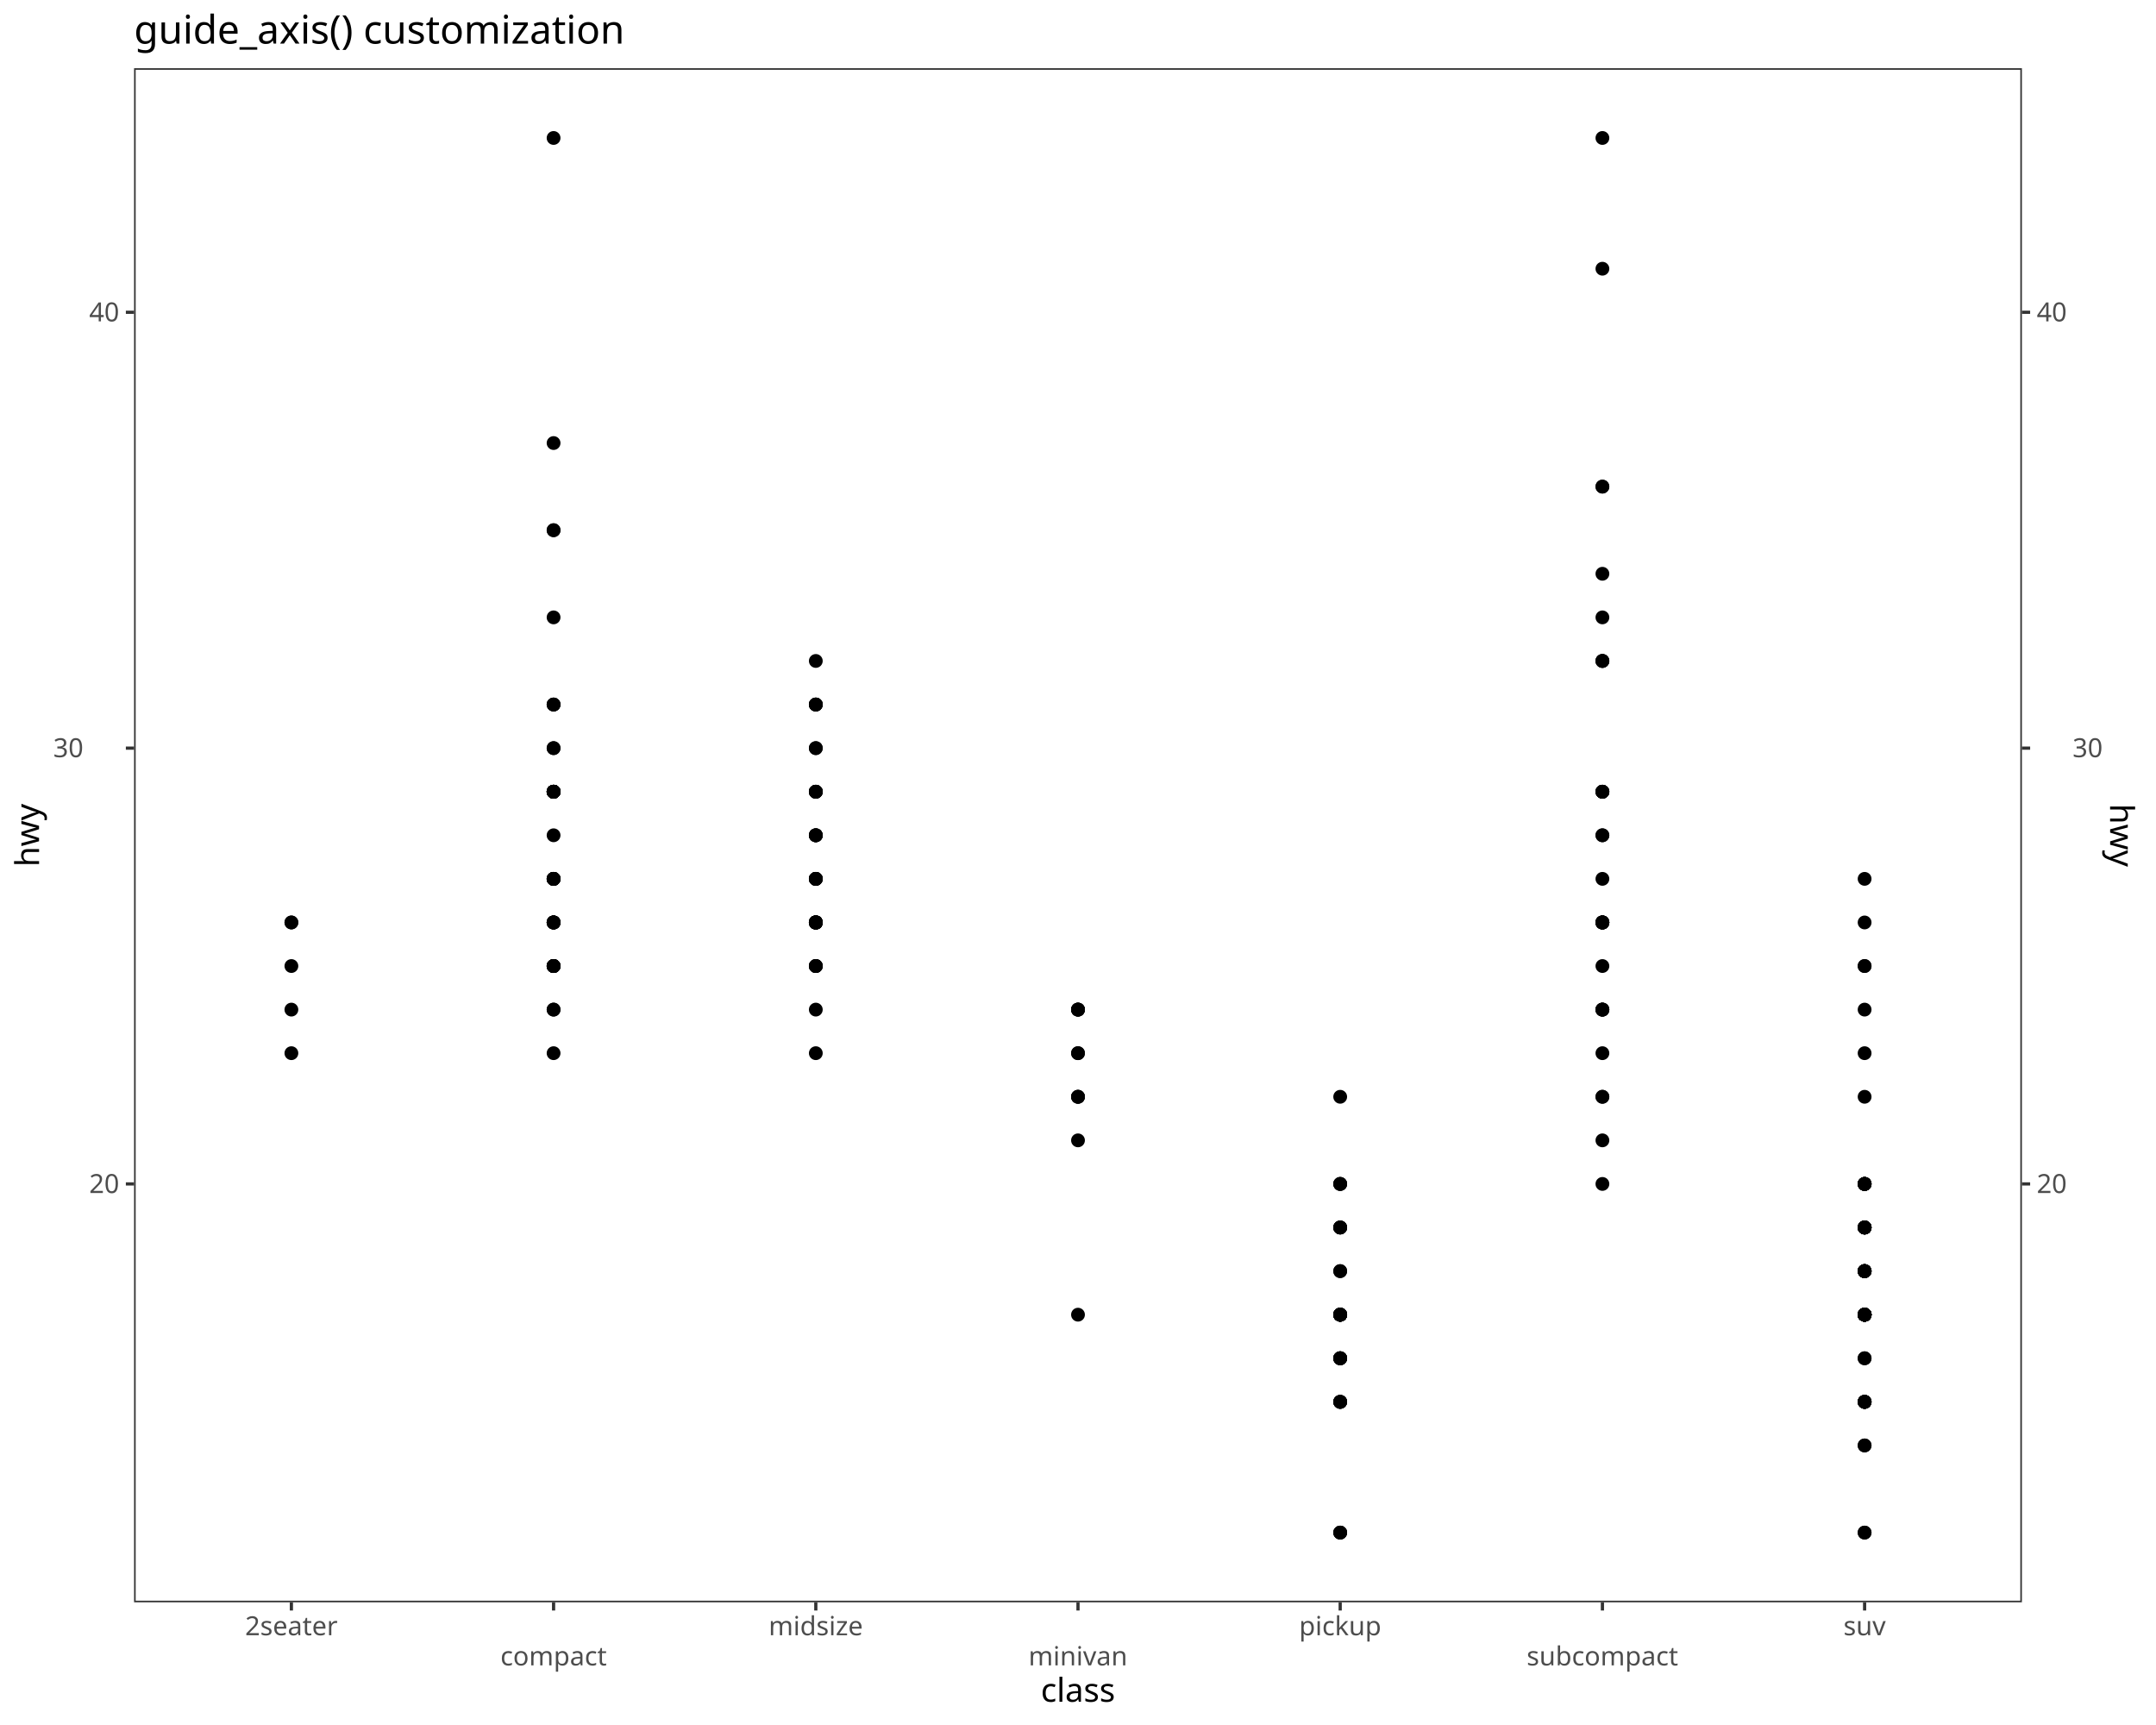
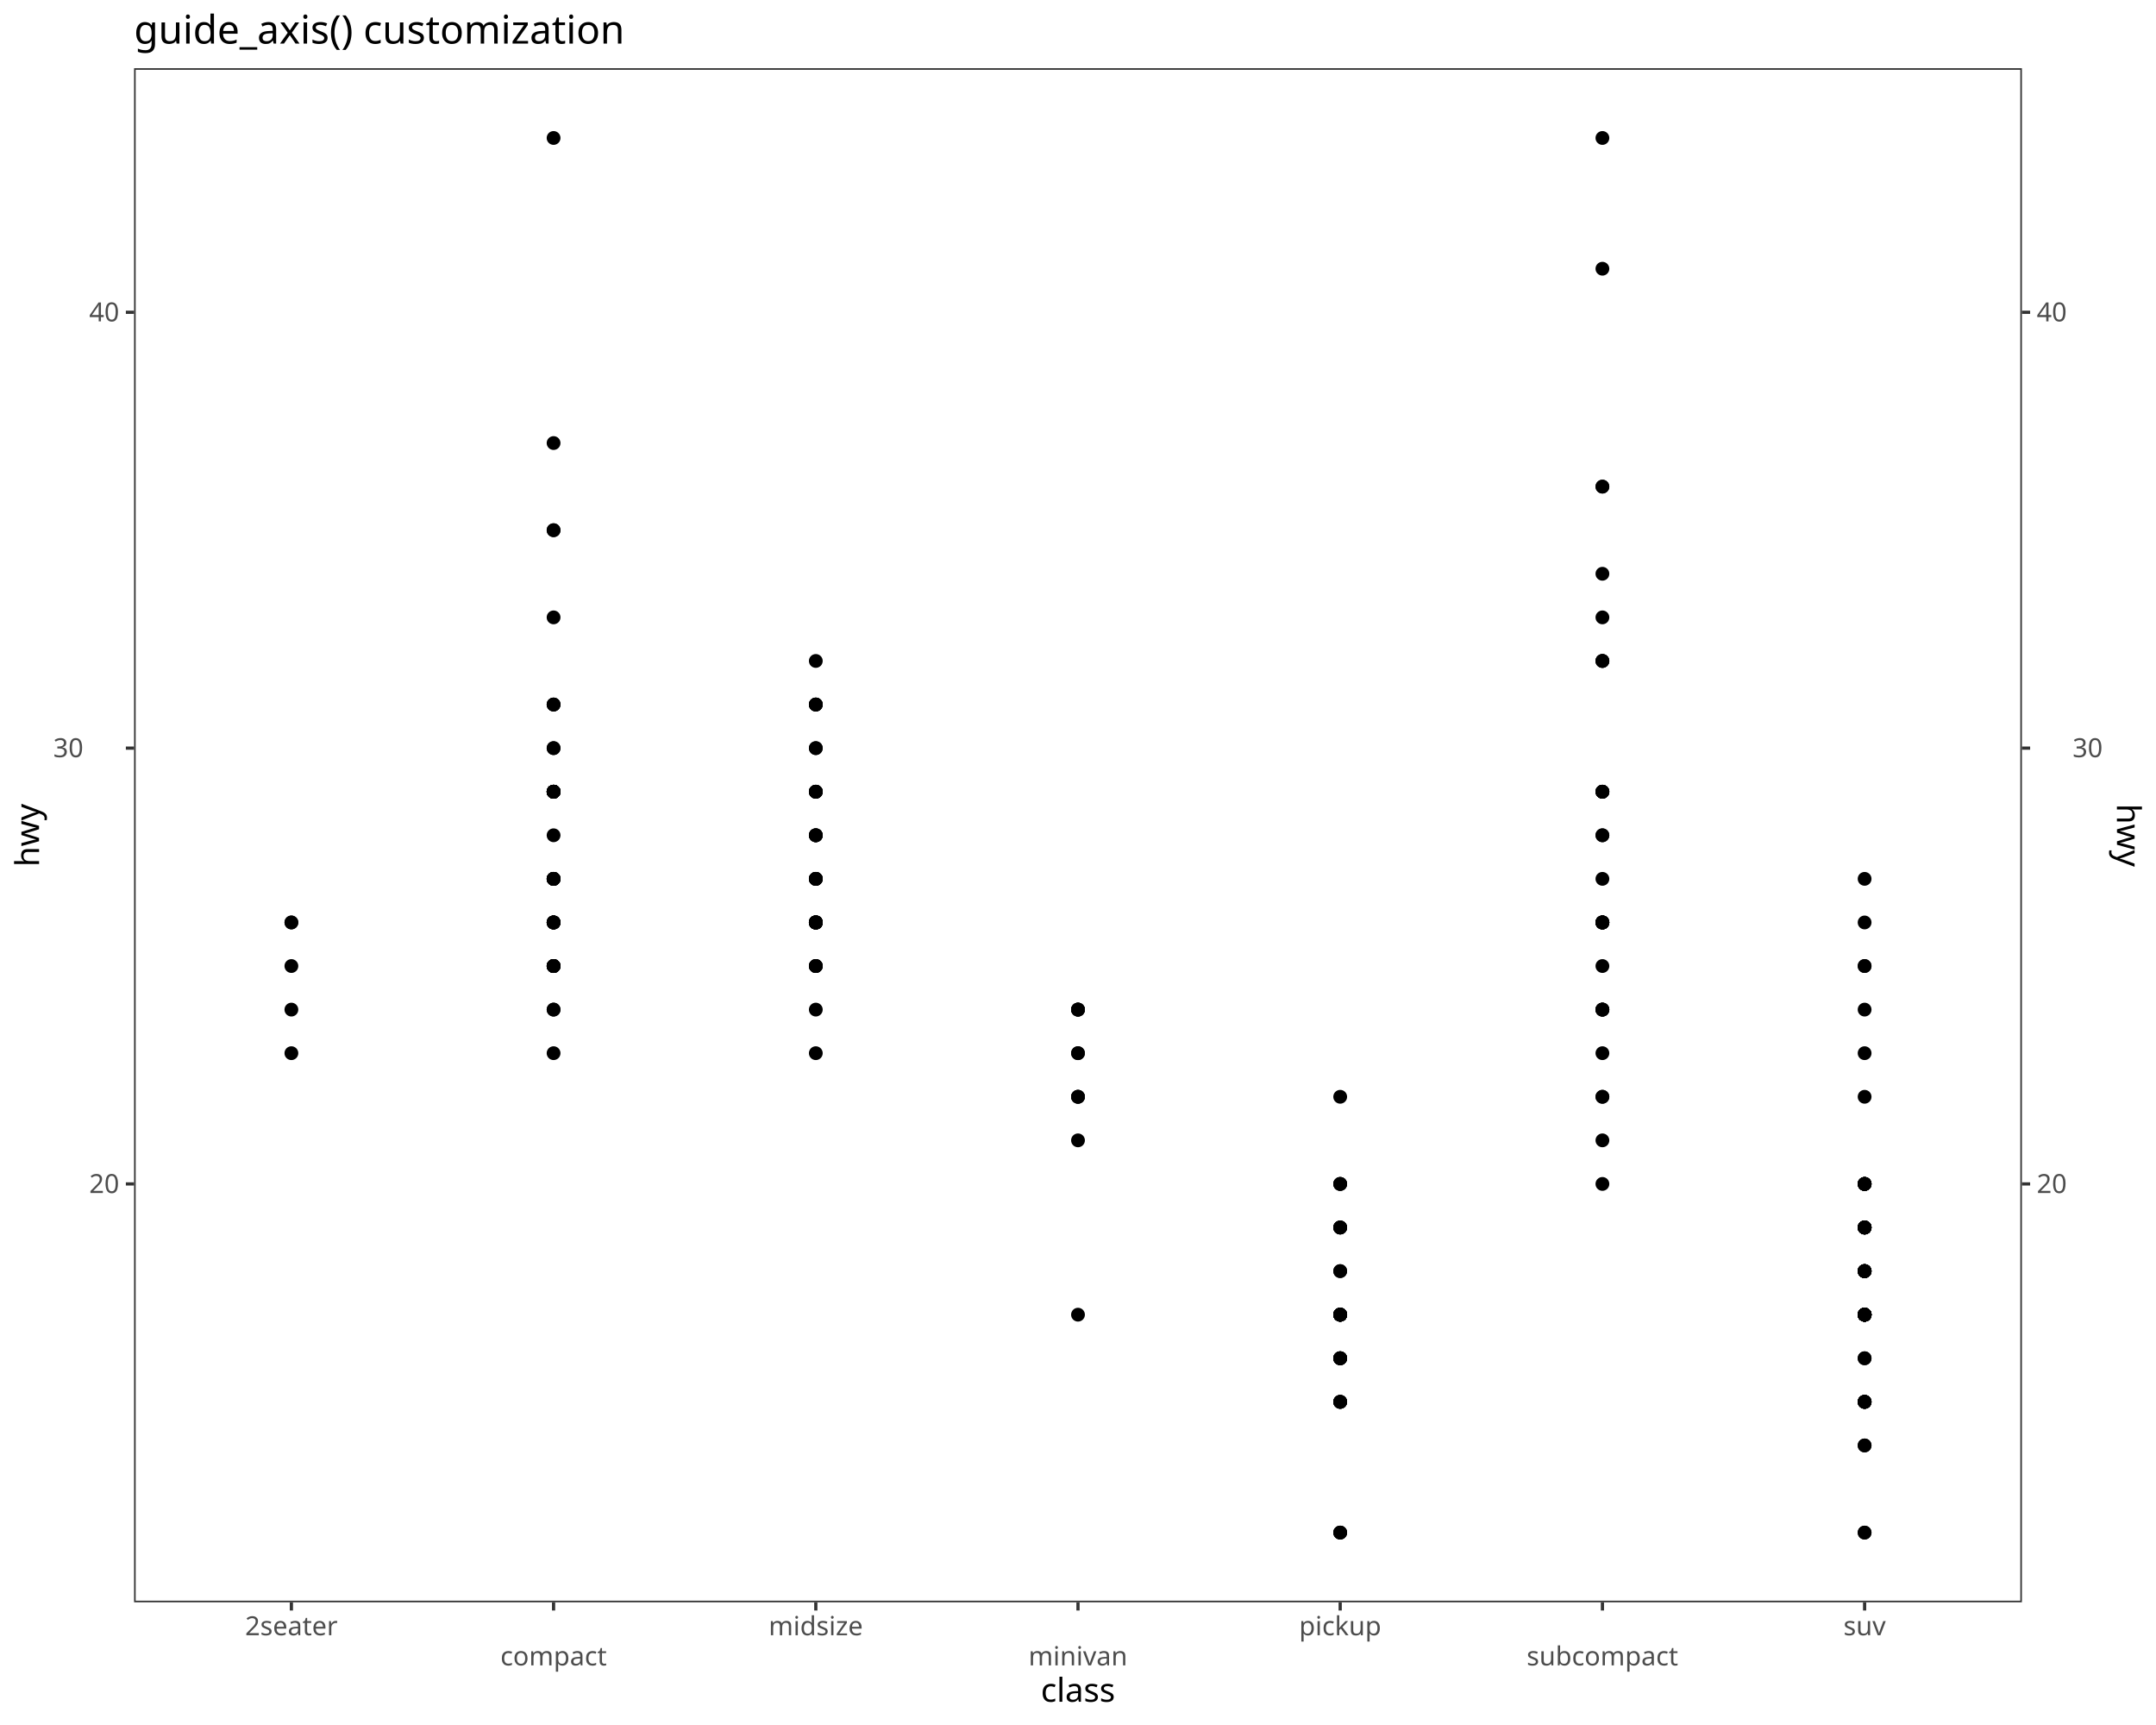
<svg xmlns="http://www.w3.org/2000/svg" class="svglite" data-engine-version="2.0" width="720.00pt" height="576.00pt" viewBox="0 0 720.00 576.00">
  <defs>
    <style type="text/css">
    .svglite line, .svglite polyline, .svglite polygon, .svglite path, .svglite rect, .svglite circle {
      fill: none;
      stroke: #000000;
      stroke-linecap: round;
      stroke-linejoin: round;
      stroke-miterlimit: 10.00;
    }
  </style>
  </defs>
  <rect width="100%" height="100%" style="stroke: none; fill: #FFFFFF;" />
  <defs>
    <clipPath id="cpMC4wMHw3MjAuMDB8MC4wMHw1NzYuMDA=">
      <rect x="0.00" y="0.00" width="720.00" height="576.00" />
    </clipPath>
  </defs>
  <g clip-path="url(#cpMC4wMHw3MjAuMDB8MC4wMHw1NzYuMDA=)">
    <rect x="0.00" y="0.00" width="720.00" height="576.00" style="stroke-width: 1.07; stroke: #FFFFFF; fill: #FFFFFF;" />
  </g>
  <defs>
    <clipPath id="cpNDQuNzd8Njc1LjIzfDIyLjc4fDUzNS4wNA==">
      <rect x="44.77" y="22.78" width="630.45" height="512.25" />
    </clipPath>
  </defs>
  <g clip-path="url(#cpNDQuNzd8Njc1LjIzfDIyLjc4fDUzNS4wNA==)">
    <rect x="44.77" y="22.78" width="630.45" height="512.25" style="stroke-width: 1.07; stroke: none; fill: #FFFFFF;" />
    <circle cx="184.87" cy="264.36" r="1.95" style="stroke-width: 0.71; fill: #000000;" />
    <circle cx="184.87" cy="264.36" r="1.95" style="stroke-width: 0.71; fill: #000000;" />
    <circle cx="184.87" cy="235.25" r="1.95" style="stroke-width: 0.71; fill: #000000;" />
    <circle cx="184.87" cy="249.81" r="1.95" style="stroke-width: 0.71; fill: #000000;" />
    <circle cx="184.87" cy="308.02" r="1.95" style="stroke-width: 0.71; fill: #000000;" />
    <circle cx="184.87" cy="308.02" r="1.95" style="stroke-width: 0.71; fill: #000000;" />
    <circle cx="184.87" cy="293.46" r="1.95" style="stroke-width: 0.71; fill: #000000;" />
    <circle cx="184.87" cy="308.02" r="1.95" style="stroke-width: 0.71; fill: #000000;" />
    <circle cx="184.87" cy="322.57" r="1.95" style="stroke-width: 0.71; fill: #000000;" />
    <circle cx="184.87" cy="278.91" r="1.95" style="stroke-width: 0.71; fill: #000000;" />
    <circle cx="184.87" cy="293.46" r="1.95" style="stroke-width: 0.71; fill: #000000;" />
    <circle cx="184.87" cy="322.57" r="1.95" style="stroke-width: 0.71; fill: #000000;" />
    <circle cx="184.87" cy="322.57" r="1.95" style="stroke-width: 0.71; fill: #000000;" />
    <circle cx="184.87" cy="322.57" r="1.95" style="stroke-width: 0.71; fill: #000000;" />
    <circle cx="184.87" cy="322.57" r="1.95" style="stroke-width: 0.71; fill: #000000;" />
    <circle cx="272.44" cy="337.12" r="1.95" style="stroke-width: 0.71; fill: #000000;" />
    <circle cx="272.44" cy="322.57" r="1.95" style="stroke-width: 0.71; fill: #000000;" />
    <circle cx="272.44" cy="351.67" r="1.95" style="stroke-width: 0.71; fill: #000000;" />
    <circle cx="622.69" cy="395.33" r="1.95" style="stroke-width: 0.71; fill: #000000;" />
    <circle cx="622.69" cy="468.10" r="1.95" style="stroke-width: 0.71; fill: #000000;" />
    <circle cx="622.69" cy="395.33" r="1.95" style="stroke-width: 0.71; fill: #000000;" />
    <circle cx="622.69" cy="438.99" r="1.95" style="stroke-width: 0.71; fill: #000000;" />
    <circle cx="622.69" cy="438.99" r="1.95" style="stroke-width: 0.71; fill: #000000;" />
    <circle cx="97.31" cy="308.02" r="1.95" style="stroke-width: 0.71; fill: #000000;" />
    <circle cx="97.31" cy="351.67" r="1.95" style="stroke-width: 0.71; fill: #000000;" />
    <circle cx="97.31" cy="308.02" r="1.95" style="stroke-width: 0.71; fill: #000000;" />
    <circle cx="97.31" cy="322.57" r="1.95" style="stroke-width: 0.71; fill: #000000;" />
    <circle cx="97.31" cy="337.12" r="1.95" style="stroke-width: 0.71; fill: #000000;" />
    <circle cx="622.69" cy="409.88" r="1.95" style="stroke-width: 0.71; fill: #000000;" />
    <circle cx="622.69" cy="482.65" r="1.95" style="stroke-width: 0.71; fill: #000000;" />
    <circle cx="622.69" cy="468.10" r="1.95" style="stroke-width: 0.71; fill: #000000;" />
    <circle cx="622.69" cy="438.99" r="1.95" style="stroke-width: 0.71; fill: #000000;" />
    <circle cx="272.44" cy="293.46" r="1.95" style="stroke-width: 0.71; fill: #000000;" />
    <circle cx="272.44" cy="249.81" r="1.95" style="stroke-width: 0.71; fill: #000000;" />
    <circle cx="272.44" cy="308.02" r="1.95" style="stroke-width: 0.71; fill: #000000;" />
    <circle cx="272.44" cy="264.36" r="1.95" style="stroke-width: 0.71; fill: #000000;" />
    <circle cx="272.44" cy="308.02" r="1.95" style="stroke-width: 0.71; fill: #000000;" />
    <circle cx="360.00" cy="337.12" r="1.95" style="stroke-width: 0.71; fill: #000000;" />
    <circle cx="360.00" cy="337.12" r="1.95" style="stroke-width: 0.71; fill: #000000;" />
    <circle cx="360.00" cy="366.23" r="1.95" style="stroke-width: 0.71; fill: #000000;" />
    <circle cx="360.00" cy="366.23" r="1.95" style="stroke-width: 0.71; fill: #000000;" />
    <circle cx="360.00" cy="337.12" r="1.95" style="stroke-width: 0.71; fill: #000000;" />
    <circle cx="360.00" cy="337.12" r="1.95" style="stroke-width: 0.71; fill: #000000;" />
    <circle cx="360.00" cy="438.99" r="1.95" style="stroke-width: 0.71; fill: #000000;" />
    <circle cx="360.00" cy="366.23" r="1.95" style="stroke-width: 0.71; fill: #000000;" />
    <circle cx="360.00" cy="380.78" r="1.95" style="stroke-width: 0.71; fill: #000000;" />
    <circle cx="360.00" cy="351.67" r="1.95" style="stroke-width: 0.71; fill: #000000;" />
    <circle cx="360.00" cy="351.67" r="1.95" style="stroke-width: 0.71; fill: #000000;" />
    <circle cx="447.56" cy="409.88" r="1.95" style="stroke-width: 0.71; fill: #000000;" />
    <circle cx="447.56" cy="424.44" r="1.95" style="stroke-width: 0.71; fill: #000000;" />
    <circle cx="447.56" cy="438.99" r="1.95" style="stroke-width: 0.71; fill: #000000;" />
    <circle cx="447.56" cy="438.99" r="1.95" style="stroke-width: 0.71; fill: #000000;" />
    <circle cx="447.56" cy="409.88" r="1.95" style="stroke-width: 0.71; fill: #000000;" />
    <circle cx="447.56" cy="409.88" r="1.95" style="stroke-width: 0.71; fill: #000000;" />
    <circle cx="447.56" cy="511.75" r="1.95" style="stroke-width: 0.71; fill: #000000;" />
    <circle cx="447.56" cy="438.99" r="1.95" style="stroke-width: 0.71; fill: #000000;" />
    <circle cx="447.56" cy="468.10" r="1.95" style="stroke-width: 0.71; fill: #000000;" />
    <circle cx="622.69" cy="438.99" r="1.95" style="stroke-width: 0.71; fill: #000000;" />
    <circle cx="622.69" cy="438.99" r="1.95" style="stroke-width: 0.71; fill: #000000;" />
    <circle cx="622.69" cy="511.75" r="1.95" style="stroke-width: 0.71; fill: #000000;" />
    <circle cx="622.69" cy="438.99" r="1.95" style="stroke-width: 0.71; fill: #000000;" />
    <circle cx="622.69" cy="453.54" r="1.95" style="stroke-width: 0.71; fill: #000000;" />
    <circle cx="622.69" cy="424.44" r="1.95" style="stroke-width: 0.71; fill: #000000;" />
    <circle cx="622.69" cy="468.10" r="1.95" style="stroke-width: 0.71; fill: #000000;" />
    <circle cx="447.56" cy="453.54" r="1.95" style="stroke-width: 0.71; fill: #000000;" />
    <circle cx="447.56" cy="511.75" r="1.95" style="stroke-width: 0.71; fill: #000000;" />
    <circle cx="447.56" cy="438.99" r="1.95" style="stroke-width: 0.71; fill: #000000;" />
    <circle cx="447.56" cy="438.99" r="1.95" style="stroke-width: 0.71; fill: #000000;" />
    <circle cx="447.56" cy="453.54" r="1.95" style="stroke-width: 0.71; fill: #000000;" />
    <circle cx="447.56" cy="511.75" r="1.95" style="stroke-width: 0.71; fill: #000000;" />
    <circle cx="447.56" cy="468.10" r="1.95" style="stroke-width: 0.71; fill: #000000;" />
    <circle cx="447.56" cy="453.54" r="1.95" style="stroke-width: 0.71; fill: #000000;" />
    <circle cx="447.56" cy="438.99" r="1.95" style="stroke-width: 0.71; fill: #000000;" />
    <circle cx="447.56" cy="468.10" r="1.95" style="stroke-width: 0.71; fill: #000000;" />
    <circle cx="622.69" cy="438.99" r="1.95" style="stroke-width: 0.71; fill: #000000;" />
    <circle cx="622.69" cy="438.99" r="1.95" style="stroke-width: 0.71; fill: #000000;" />
    <circle cx="622.69" cy="424.44" r="1.95" style="stroke-width: 0.71; fill: #000000;" />
    <circle cx="622.69" cy="438.99" r="1.95" style="stroke-width: 0.71; fill: #000000;" />
    <circle cx="622.69" cy="409.88" r="1.95" style="stroke-width: 0.71; fill: #000000;" />
    <circle cx="622.69" cy="438.99" r="1.95" style="stroke-width: 0.71; fill: #000000;" />
    <circle cx="622.69" cy="409.88" r="1.95" style="stroke-width: 0.71; fill: #000000;" />
    <circle cx="622.69" cy="409.88" r="1.95" style="stroke-width: 0.71; fill: #000000;" />
    <circle cx="622.69" cy="438.99" r="1.95" style="stroke-width: 0.71; fill: #000000;" />
    <circle cx="447.56" cy="438.99" r="1.95" style="stroke-width: 0.71; fill: #000000;" />
    <circle cx="447.56" cy="438.99" r="1.95" style="stroke-width: 0.71; fill: #000000;" />
    <circle cx="447.56" cy="453.54" r="1.95" style="stroke-width: 0.71; fill: #000000;" />
    <circle cx="447.56" cy="453.54" r="1.95" style="stroke-width: 0.71; fill: #000000;" />
    <circle cx="447.56" cy="438.99" r="1.95" style="stroke-width: 0.71; fill: #000000;" />
    <circle cx="447.56" cy="468.10" r="1.95" style="stroke-width: 0.71; fill: #000000;" />
    <circle cx="447.56" cy="438.99" r="1.95" style="stroke-width: 0.71; fill: #000000;" />
    <circle cx="535.13" cy="308.02" r="1.95" style="stroke-width: 0.71; fill: #000000;" />
    <circle cx="535.13" cy="322.57" r="1.95" style="stroke-width: 0.71; fill: #000000;" />
    <circle cx="535.13" cy="308.02" r="1.95" style="stroke-width: 0.71; fill: #000000;" />
    <circle cx="535.13" cy="337.12" r="1.95" style="stroke-width: 0.71; fill: #000000;" />
    <circle cx="535.13" cy="380.78" r="1.95" style="stroke-width: 0.71; fill: #000000;" />
    <circle cx="535.13" cy="366.23" r="1.95" style="stroke-width: 0.71; fill: #000000;" />
    <circle cx="535.13" cy="351.67" r="1.95" style="stroke-width: 0.71; fill: #000000;" />
    <circle cx="535.13" cy="366.23" r="1.95" style="stroke-width: 0.71; fill: #000000;" />
    <circle cx="535.13" cy="395.33" r="1.95" style="stroke-width: 0.71; fill: #000000;" />
    <circle cx="535.13" cy="206.15" r="1.95" style="stroke-width: 0.71; fill: #000000;" />
    <circle cx="535.13" cy="220.70" r="1.95" style="stroke-width: 0.71; fill: #000000;" />
    <circle cx="535.13" cy="220.70" r="1.95" style="stroke-width: 0.71; fill: #000000;" />
    <circle cx="535.13" cy="264.36" r="1.95" style="stroke-width: 0.71; fill: #000000;" />
    <circle cx="535.13" cy="220.70" r="1.95" style="stroke-width: 0.71; fill: #000000;" />
    <circle cx="535.13" cy="191.59" r="1.95" style="stroke-width: 0.71; fill: #000000;" />
    <circle cx="535.13" cy="162.49" r="1.95" style="stroke-width: 0.71; fill: #000000;" />
    <circle cx="535.13" cy="162.49" r="1.95" style="stroke-width: 0.71; fill: #000000;" />
    <circle cx="535.13" cy="264.36" r="1.95" style="stroke-width: 0.71; fill: #000000;" />
    <circle cx="272.44" cy="308.02" r="1.95" style="stroke-width: 0.71; fill: #000000;" />
    <circle cx="272.44" cy="293.46" r="1.95" style="stroke-width: 0.71; fill: #000000;" />
    <circle cx="272.44" cy="249.81" r="1.95" style="stroke-width: 0.71; fill: #000000;" />
    <circle cx="272.44" cy="235.25" r="1.95" style="stroke-width: 0.71; fill: #000000;" />
    <circle cx="272.44" cy="308.02" r="1.95" style="stroke-width: 0.71; fill: #000000;" />
    <circle cx="272.44" cy="308.02" r="1.95" style="stroke-width: 0.71; fill: #000000;" />
    <circle cx="272.44" cy="278.91" r="1.95" style="stroke-width: 0.71; fill: #000000;" />
    <circle cx="535.13" cy="308.02" r="1.95" style="stroke-width: 0.71; fill: #000000;" />
    <circle cx="535.13" cy="264.36" r="1.95" style="stroke-width: 0.71; fill: #000000;" />
    <circle cx="535.13" cy="278.91" r="1.95" style="stroke-width: 0.71; fill: #000000;" />
    <circle cx="535.13" cy="293.46" r="1.95" style="stroke-width: 0.71; fill: #000000;" />
    <circle cx="535.13" cy="337.12" r="1.95" style="stroke-width: 0.71; fill: #000000;" />
    <circle cx="535.13" cy="337.12" r="1.95" style="stroke-width: 0.71; fill: #000000;" />
    <circle cx="535.13" cy="337.12" r="1.95" style="stroke-width: 0.71; fill: #000000;" />
    <circle cx="622.69" cy="366.23" r="1.95" style="stroke-width: 0.71; fill: #000000;" />
    <circle cx="622.69" cy="409.88" r="1.95" style="stroke-width: 0.71; fill: #000000;" />
    <circle cx="622.69" cy="395.33" r="1.95" style="stroke-width: 0.71; fill: #000000;" />
    <circle cx="622.69" cy="438.99" r="1.95" style="stroke-width: 0.71; fill: #000000;" />
    <circle cx="622.69" cy="511.75" r="1.95" style="stroke-width: 0.71; fill: #000000;" />
    <circle cx="622.69" cy="409.88" r="1.95" style="stroke-width: 0.71; fill: #000000;" />
    <circle cx="622.69" cy="424.44" r="1.95" style="stroke-width: 0.71; fill: #000000;" />
    <circle cx="622.69" cy="482.65" r="1.95" style="stroke-width: 0.71; fill: #000000;" />
    <circle cx="622.69" cy="468.10" r="1.95" style="stroke-width: 0.71; fill: #000000;" />
    <circle cx="622.69" cy="424.44" r="1.95" style="stroke-width: 0.71; fill: #000000;" />
    <circle cx="622.69" cy="424.44" r="1.95" style="stroke-width: 0.71; fill: #000000;" />
    <circle cx="622.69" cy="468.10" r="1.95" style="stroke-width: 0.71; fill: #000000;" />
    <circle cx="622.69" cy="438.99" r="1.95" style="stroke-width: 0.71; fill: #000000;" />
    <circle cx="622.69" cy="453.54" r="1.95" style="stroke-width: 0.71; fill: #000000;" />
    <circle cx="622.69" cy="424.44" r="1.95" style="stroke-width: 0.71; fill: #000000;" />
    <circle cx="622.69" cy="438.99" r="1.95" style="stroke-width: 0.71; fill: #000000;" />
    <circle cx="622.69" cy="409.88" r="1.95" style="stroke-width: 0.71; fill: #000000;" />
    <circle cx="622.69" cy="409.88" r="1.95" style="stroke-width: 0.71; fill: #000000;" />
    <circle cx="622.69" cy="438.99" r="1.95" style="stroke-width: 0.71; fill: #000000;" />
    <circle cx="184.87" cy="264.36" r="1.95" style="stroke-width: 0.71; fill: #000000;" />
    <circle cx="184.87" cy="293.46" r="1.95" style="stroke-width: 0.71; fill: #000000;" />
    <circle cx="272.44" cy="235.25" r="1.95" style="stroke-width: 0.71; fill: #000000;" />
    <circle cx="272.44" cy="220.70" r="1.95" style="stroke-width: 0.71; fill: #000000;" />
    <circle cx="272.44" cy="293.46" r="1.95" style="stroke-width: 0.71; fill: #000000;" />
    <circle cx="272.44" cy="308.02" r="1.95" style="stroke-width: 0.71; fill: #000000;" />
    <circle cx="272.44" cy="308.02" r="1.95" style="stroke-width: 0.71; fill: #000000;" />
    <circle cx="272.44" cy="322.57" r="1.95" style="stroke-width: 0.71; fill: #000000;" />
    <circle cx="272.44" cy="322.57" r="1.95" style="stroke-width: 0.71; fill: #000000;" />
    <circle cx="622.69" cy="438.99" r="1.95" style="stroke-width: 0.71; fill: #000000;" />
    <circle cx="622.69" cy="438.99" r="1.95" style="stroke-width: 0.71; fill: #000000;" />
    <circle cx="622.69" cy="395.33" r="1.95" style="stroke-width: 0.71; fill: #000000;" />
    <circle cx="622.69" cy="424.44" r="1.95" style="stroke-width: 0.71; fill: #000000;" />
    <circle cx="272.44" cy="308.02" r="1.95" style="stroke-width: 0.71; fill: #000000;" />
    <circle cx="272.44" cy="308.02" r="1.95" style="stroke-width: 0.71; fill: #000000;" />
    <circle cx="272.44" cy="293.46" r="1.95" style="stroke-width: 0.71; fill: #000000;" />
    <circle cx="272.44" cy="278.91" r="1.95" style="stroke-width: 0.71; fill: #000000;" />
    <circle cx="272.44" cy="322.57" r="1.95" style="stroke-width: 0.71; fill: #000000;" />
    <circle cx="622.69" cy="322.57" r="1.95" style="stroke-width: 0.71; fill: #000000;" />
    <circle cx="622.69" cy="337.12" r="1.95" style="stroke-width: 0.71; fill: #000000;" />
    <circle cx="622.69" cy="293.46" r="1.95" style="stroke-width: 0.71; fill: #000000;" />
    <circle cx="622.69" cy="322.57" r="1.95" style="stroke-width: 0.71; fill: #000000;" />
    <circle cx="622.69" cy="308.02" r="1.95" style="stroke-width: 0.71; fill: #000000;" />
    <circle cx="622.69" cy="351.67" r="1.95" style="stroke-width: 0.71; fill: #000000;" />
    <circle cx="535.13" cy="308.02" r="1.95" style="stroke-width: 0.71; fill: #000000;" />
    <circle cx="535.13" cy="308.02" r="1.95" style="stroke-width: 0.71; fill: #000000;" />
    <circle cx="535.13" cy="308.02" r="1.95" style="stroke-width: 0.71; fill: #000000;" />
    <circle cx="535.13" cy="308.02" r="1.95" style="stroke-width: 0.71; fill: #000000;" />
    <circle cx="184.87" cy="322.57" r="1.95" style="stroke-width: 0.71; fill: #000000;" />
    <circle cx="184.87" cy="293.46" r="1.95" style="stroke-width: 0.71; fill: #000000;" />
    <circle cx="184.87" cy="322.57" r="1.95" style="stroke-width: 0.71; fill: #000000;" />
    <circle cx="184.87" cy="293.46" r="1.95" style="stroke-width: 0.71; fill: #000000;" />
    <circle cx="622.69" cy="395.33" r="1.95" style="stroke-width: 0.71; fill: #000000;" />
    <circle cx="622.69" cy="395.33" r="1.95" style="stroke-width: 0.71; fill: #000000;" />
    <circle cx="622.69" cy="409.88" r="1.95" style="stroke-width: 0.71; fill: #000000;" />
    <circle cx="622.69" cy="438.99" r="1.95" style="stroke-width: 0.71; fill: #000000;" />
    <circle cx="622.69" cy="395.33" r="1.95" style="stroke-width: 0.71; fill: #000000;" />
    <circle cx="622.69" cy="438.99" r="1.95" style="stroke-width: 0.71; fill: #000000;" />
    <circle cx="272.44" cy="264.36" r="1.95" style="stroke-width: 0.71; fill: #000000;" />
    <circle cx="272.44" cy="293.46" r="1.95" style="stroke-width: 0.71; fill: #000000;" />
    <circle cx="272.44" cy="235.25" r="1.95" style="stroke-width: 0.71; fill: #000000;" />
    <circle cx="272.44" cy="235.25" r="1.95" style="stroke-width: 0.71; fill: #000000;" />
    <circle cx="272.44" cy="308.02" r="1.95" style="stroke-width: 0.71; fill: #000000;" />
    <circle cx="272.44" cy="308.02" r="1.95" style="stroke-width: 0.71; fill: #000000;" />
    <circle cx="272.44" cy="278.91" r="1.95" style="stroke-width: 0.71; fill: #000000;" />
    <circle cx="184.87" cy="293.46" r="1.95" style="stroke-width: 0.71; fill: #000000;" />
    <circle cx="184.87" cy="264.36" r="1.95" style="stroke-width: 0.71; fill: #000000;" />
    <circle cx="184.87" cy="235.25" r="1.95" style="stroke-width: 0.71; fill: #000000;" />
    <circle cx="184.87" cy="235.25" r="1.95" style="stroke-width: 0.71; fill: #000000;" />
    <circle cx="184.87" cy="308.02" r="1.95" style="stroke-width: 0.71; fill: #000000;" />
    <circle cx="184.87" cy="308.02" r="1.95" style="stroke-width: 0.71; fill: #000000;" />
    <circle cx="184.87" cy="293.46" r="1.95" style="stroke-width: 0.71; fill: #000000;" />
    <circle cx="184.87" cy="249.81" r="1.95" style="stroke-width: 0.71; fill: #000000;" />
    <circle cx="184.87" cy="206.15" r="1.95" style="stroke-width: 0.71; fill: #000000;" />
    <circle cx="184.87" cy="177.04" r="1.95" style="stroke-width: 0.71; fill: #000000;" />
    <circle cx="184.87" cy="147.94" r="1.95" style="stroke-width: 0.71; fill: #000000;" />
    <circle cx="184.87" cy="177.04" r="1.95" style="stroke-width: 0.71; fill: #000000;" />
    <circle cx="622.69" cy="468.10" r="1.95" style="stroke-width: 0.71; fill: #000000;" />
    <circle cx="622.69" cy="424.44" r="1.95" style="stroke-width: 0.71; fill: #000000;" />
    <circle cx="447.56" cy="395.33" r="1.95" style="stroke-width: 0.71; fill: #000000;" />
    <circle cx="447.56" cy="395.33" r="1.95" style="stroke-width: 0.71; fill: #000000;" />
    <circle cx="447.56" cy="366.23" r="1.95" style="stroke-width: 0.71; fill: #000000;" />
    <circle cx="447.56" cy="438.99" r="1.95" style="stroke-width: 0.71; fill: #000000;" />
    <circle cx="447.56" cy="409.88" r="1.95" style="stroke-width: 0.71; fill: #000000;" />
    <circle cx="447.56" cy="424.44" r="1.95" style="stroke-width: 0.71; fill: #000000;" />
    <circle cx="447.56" cy="395.33" r="1.95" style="stroke-width: 0.71; fill: #000000;" />
    <circle cx="184.87" cy="264.36" r="1.95" style="stroke-width: 0.71; fill: #000000;" />
    <circle cx="184.87" cy="308.02" r="1.95" style="stroke-width: 0.71; fill: #000000;" />
    <circle cx="184.87" cy="264.36" r="1.95" style="stroke-width: 0.71; fill: #000000;" />
    <circle cx="184.87" cy="264.36" r="1.95" style="stroke-width: 0.71; fill: #000000;" />
    <circle cx="184.87" cy="337.12" r="1.95" style="stroke-width: 0.71; fill: #000000;" />
    <circle cx="184.87" cy="46.07" r="1.95" style="stroke-width: 0.71; fill: #000000;" />
    <circle cx="184.87" cy="264.36" r="1.95" style="stroke-width: 0.71; fill: #000000;" />
    <circle cx="184.87" cy="308.02" r="1.95" style="stroke-width: 0.71; fill: #000000;" />
    <circle cx="184.87" cy="264.36" r="1.95" style="stroke-width: 0.71; fill: #000000;" />
    <circle cx="184.87" cy="264.36" r="1.95" style="stroke-width: 0.71; fill: #000000;" />
    <circle cx="184.87" cy="264.36" r="1.95" style="stroke-width: 0.71; fill: #000000;" />
    <circle cx="184.87" cy="264.36" r="1.95" style="stroke-width: 0.71; fill: #000000;" />
    <circle cx="184.87" cy="351.67" r="1.95" style="stroke-width: 0.71; fill: #000000;" />
    <circle cx="184.87" cy="337.12" r="1.95" style="stroke-width: 0.71; fill: #000000;" />
    <circle cx="535.13" cy="46.07" r="1.95" style="stroke-width: 0.71; fill: #000000;" />
    <circle cx="535.13" cy="89.73" r="1.95" style="stroke-width: 0.71; fill: #000000;" />
    <circle cx="535.13" cy="264.36" r="1.95" style="stroke-width: 0.71; fill: #000000;" />
    <circle cx="535.13" cy="308.02" r="1.95" style="stroke-width: 0.71; fill: #000000;" />
    <circle cx="535.13" cy="278.91" r="1.95" style="stroke-width: 0.71; fill: #000000;" />
    <circle cx="535.13" cy="264.36" r="1.95" style="stroke-width: 0.71; fill: #000000;" />
    <circle cx="272.44" cy="264.36" r="1.95" style="stroke-width: 0.71; fill: #000000;" />
    <circle cx="272.44" cy="264.36" r="1.95" style="stroke-width: 0.71; fill: #000000;" />
    <circle cx="272.44" cy="278.91" r="1.95" style="stroke-width: 0.71; fill: #000000;" />
    <circle cx="272.44" cy="264.36" r="1.95" style="stroke-width: 0.71; fill: #000000;" />
    <circle cx="272.44" cy="308.02" r="1.95" style="stroke-width: 0.71; fill: #000000;" />
    <circle cx="272.44" cy="308.02" r="1.95" style="stroke-width: 0.71; fill: #000000;" />
    <circle cx="272.44" cy="308.02" r="1.95" style="stroke-width: 0.71; fill: #000000;" />
    <rect x="44.77" y="22.78" width="630.45" height="512.25" style="stroke-width: 1.07; stroke: #333333;" />
  </g>
  <g clip-path="url(#cpMC4wMHw3MjAuMDB8MC4wMHw1NzYuMDA=)">
    <text x="39.84" y="398.36" text-anchor="end" style="font-size: 8.80px; fill: #4D4D4D; font-family: sans;" textLength="9.79px" lengthAdjust="spacingAndGlyphs">20</text>
    <text x="39.84" y="107.31" text-anchor="end" style="font-size: 8.80px; fill: #4D4D4D; font-family: sans;" textLength="9.79px" lengthAdjust="spacingAndGlyphs">40</text>
    <text x="27.86" y="252.83" text-anchor="end" style="font-size: 8.80px; fill: #4D4D4D; font-family: sans;" textLength="9.79px" lengthAdjust="spacingAndGlyphs">30</text>
    <polyline points="42.03,395.33 44.77,395.33 " style="stroke-width: 1.07; stroke: #333333; stroke-linecap: butt;" />
    <polyline points="42.03,249.81 44.77,249.81 " style="stroke-width: 1.07; stroke: #333333; stroke-linecap: butt;" />
    <polyline points="42.03,104.28 44.77,104.28 " style="stroke-width: 1.07; stroke: #333333; stroke-linecap: butt;" />
    <polyline points="677.97,395.33 675.23,395.33 " style="stroke-width: 1.07; stroke: #333333; stroke-linecap: butt;" />
    <polyline points="677.97,249.81 675.23,249.81 " style="stroke-width: 1.07; stroke: #333333; stroke-linecap: butt;" />
    <polyline points="677.97,104.28 675.23,104.28 " style="stroke-width: 1.07; stroke: #333333; stroke-linecap: butt;" />
    <text x="680.16" y="398.36" style="font-size: 8.80px; fill: #4D4D4D; font-family: sans;" textLength="9.79px" lengthAdjust="spacingAndGlyphs">20</text>
    <text x="680.16" y="107.31" style="font-size: 8.80px; fill: #4D4D4D; font-family: sans;" textLength="9.79px" lengthAdjust="spacingAndGlyphs">40</text>
    <text x="692.14" y="252.83" style="font-size: 8.80px; fill: #4D4D4D; font-family: sans;" textLength="9.79px" lengthAdjust="spacingAndGlyphs">30</text>
    <polyline points="97.31,537.78 97.31,535.04 " style="stroke-width: 1.07; stroke: #333333; stroke-linecap: butt;" />
    <polyline points="184.87,537.78 184.87,535.04 " style="stroke-width: 1.07; stroke: #333333; stroke-linecap: butt;" />
    <polyline points="272.44,537.78 272.44,535.04 " style="stroke-width: 1.07; stroke: #333333; stroke-linecap: butt;" />
    <polyline points="360.00,537.78 360.00,535.04 " style="stroke-width: 1.07; stroke: #333333; stroke-linecap: butt;" />
    <polyline points="447.56,537.78 447.56,535.04 " style="stroke-width: 1.07; stroke: #333333; stroke-linecap: butt;" />
    <polyline points="535.13,537.78 535.13,535.04 " style="stroke-width: 1.07; stroke: #333333; stroke-linecap: butt;" />
    <polyline points="622.69,537.78 622.69,535.04 " style="stroke-width: 1.07; stroke: #333333; stroke-linecap: butt;" />
    <text x="97.31" y="546.03" text-anchor="middle" style="font-size: 8.80px; fill: #4D4D4D; font-family: sans;" textLength="29.36px" lengthAdjust="spacingAndGlyphs">2seater</text>
    <text x="272.44" y="546.03" text-anchor="middle" style="font-size: 8.80px; fill: #4D4D4D; font-family: sans;" textLength="29.84px" lengthAdjust="spacingAndGlyphs">midsize</text>
    <text x="447.56" y="546.03" text-anchor="middle" style="font-size: 8.80px; fill: #4D4D4D; font-family: sans;" textLength="25.44px" lengthAdjust="spacingAndGlyphs">pickup</text>
    <text x="622.69" y="546.03" text-anchor="middle" style="font-size: 8.80px; fill: #4D4D4D; font-family: sans;" textLength="13.70px" lengthAdjust="spacingAndGlyphs">suv</text>
    <text x="184.87" y="556.10" text-anchor="middle" style="font-size: 8.80px; fill: #4D4D4D; font-family: sans;" textLength="33.27px" lengthAdjust="spacingAndGlyphs">compact</text>
    <text x="360.00" y="556.10" text-anchor="middle" style="font-size: 8.80px; fill: #4D4D4D; font-family: sans;" textLength="30.33px" lengthAdjust="spacingAndGlyphs">minivan</text>
    <text x="535.13" y="556.10" text-anchor="middle" style="font-size: 8.80px; fill: #4D4D4D; font-family: sans;" textLength="47.46px" lengthAdjust="spacingAndGlyphs">subcompact</text>
    <text x="360.00" y="568.24" text-anchor="middle" style="font-size: 11.00px; font-family: sans;" textLength="25.07px" lengthAdjust="spacingAndGlyphs">class</text>
    <text transform="translate(13.05,278.91) rotate(-90)" text-anchor="middle" style="font-size: 11.00px; font-family: sans;" textLength="19.57px" lengthAdjust="spacingAndGlyphs">hwy</text>
-     <text transform="translate(704.67,278.91) rotate(90)" text-anchor="middle" style="font-size: 11.00px; font-family: sans;" textLength="19.57px" lengthAdjust="spacingAndGlyphs">hwy</text>
+     <text transform="translate(706.95,278.91) rotate(90)" text-anchor="middle" style="font-size: 11.00px; font-family: sans;" textLength="19.57px" lengthAdjust="spacingAndGlyphs">hwy</text>
    <text x="44.77" y="14.56" style="font-size: 13.20px; font-family: sans;" textLength="156.30px" lengthAdjust="spacingAndGlyphs">guide_axis() customization</text>
  </g>
</svg>
